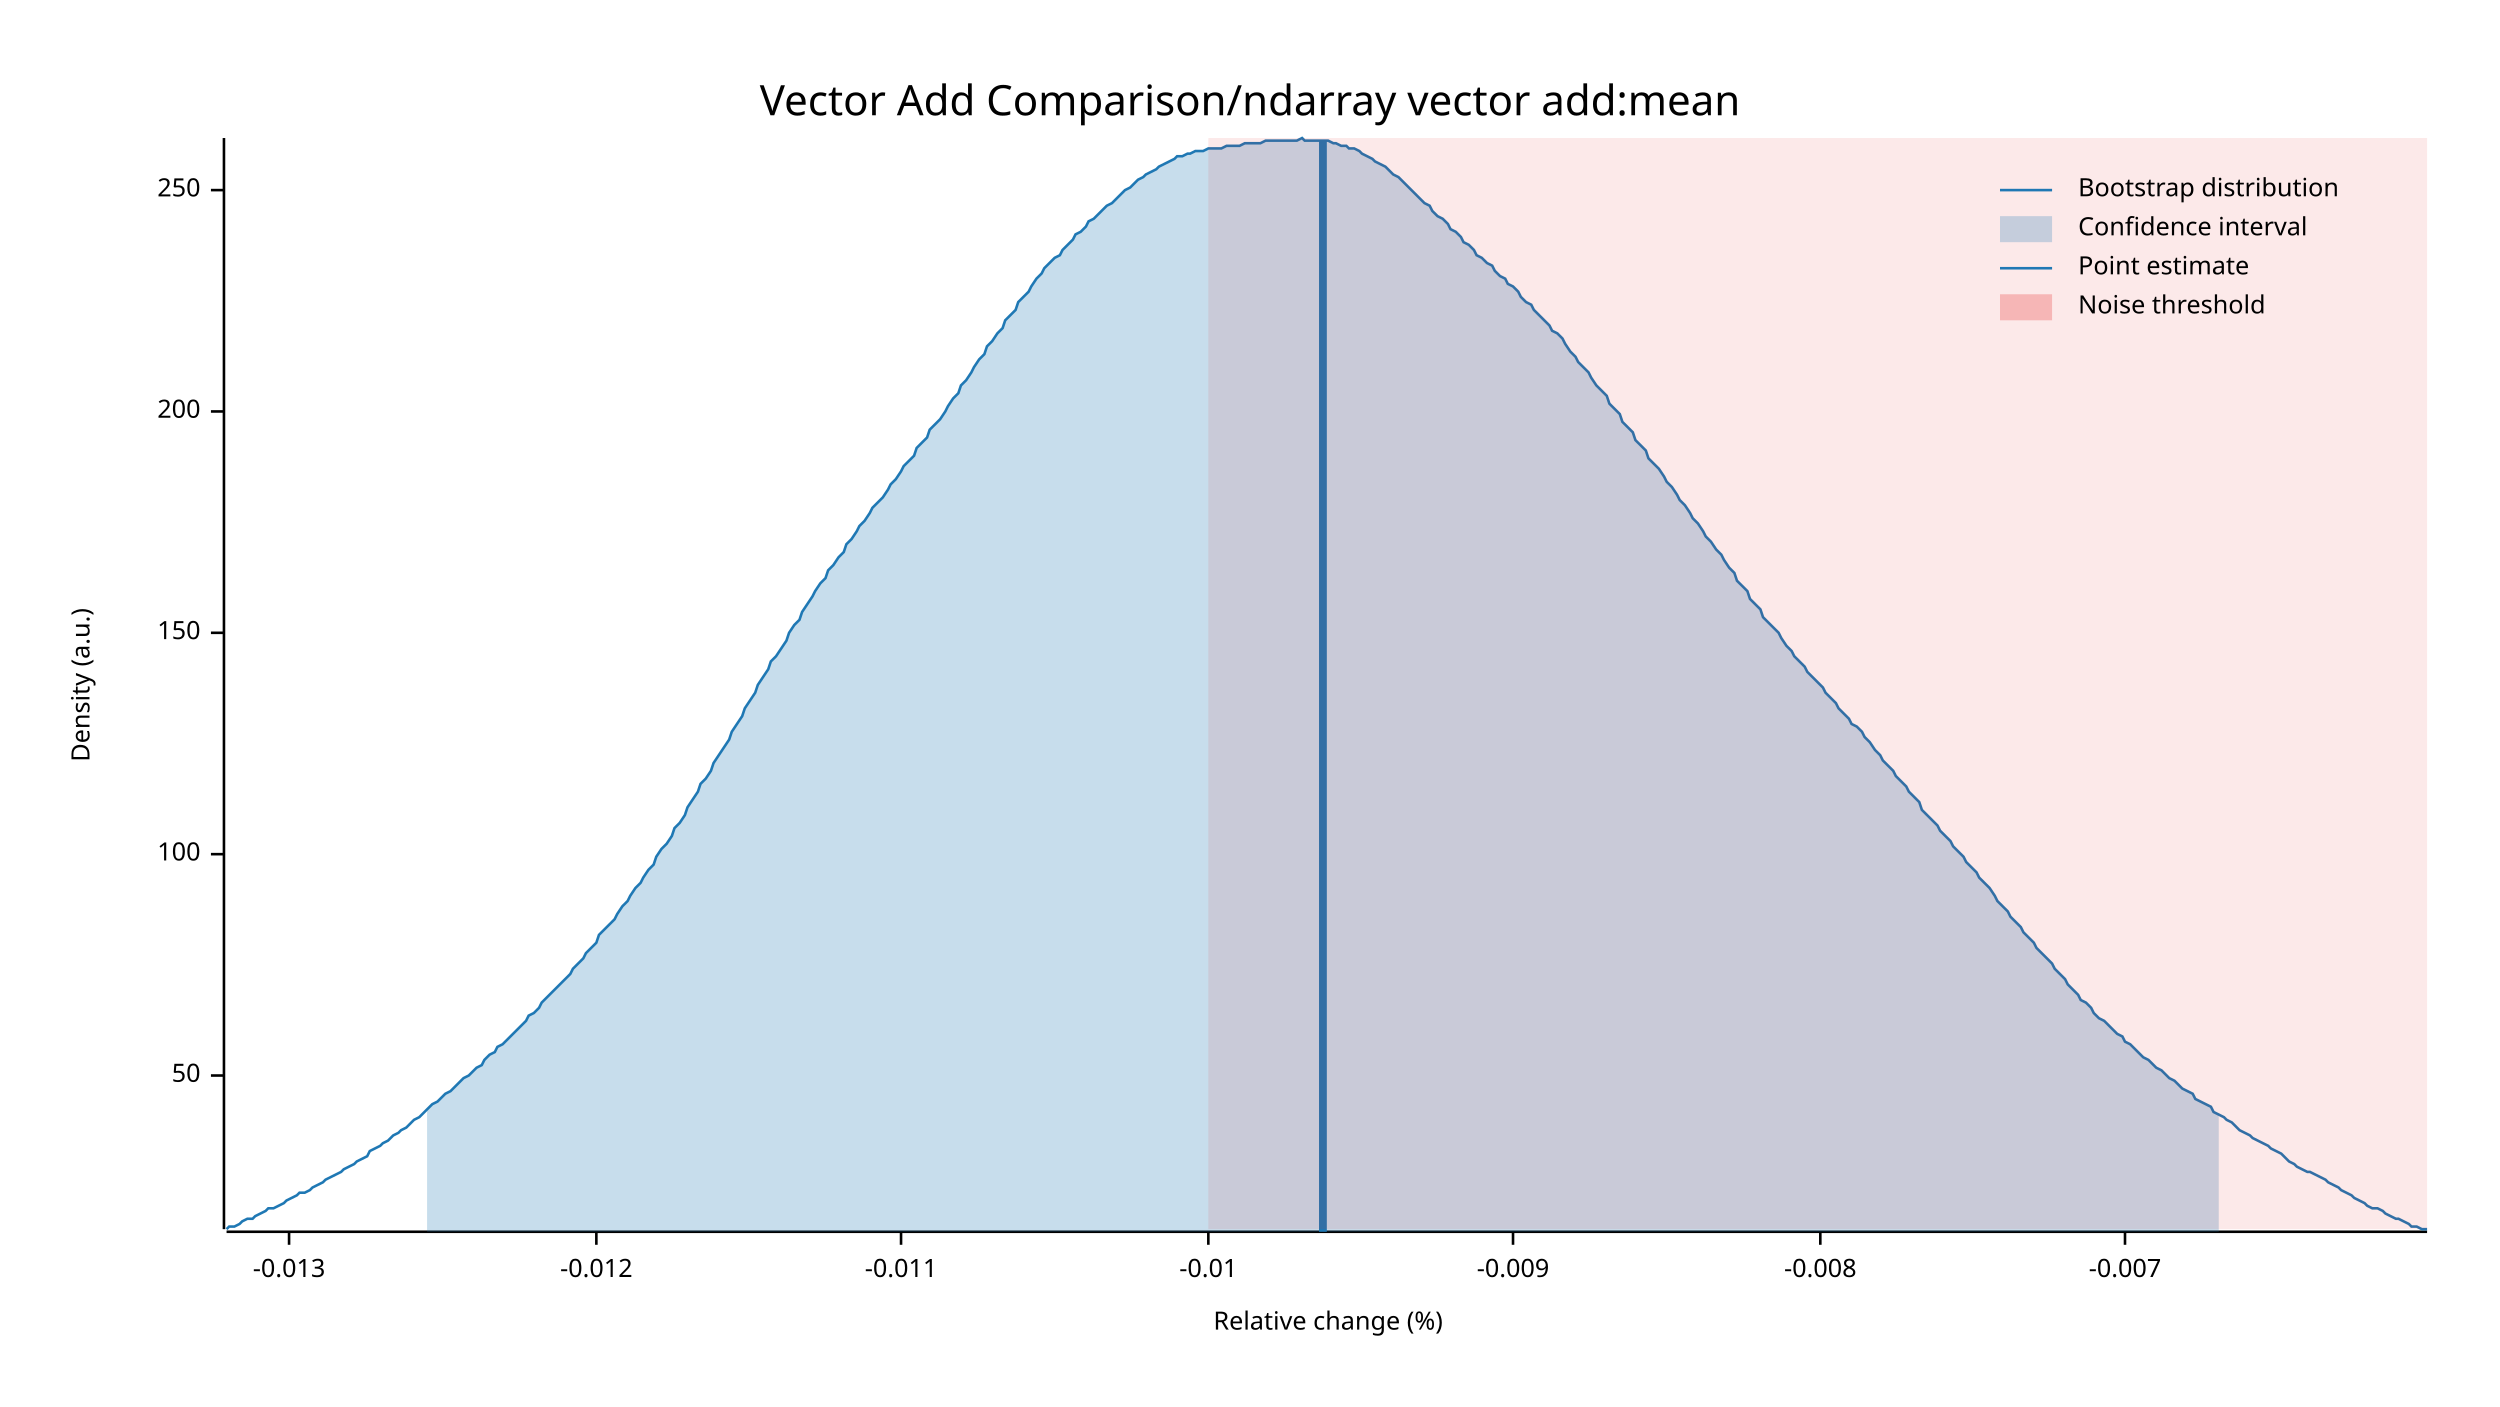
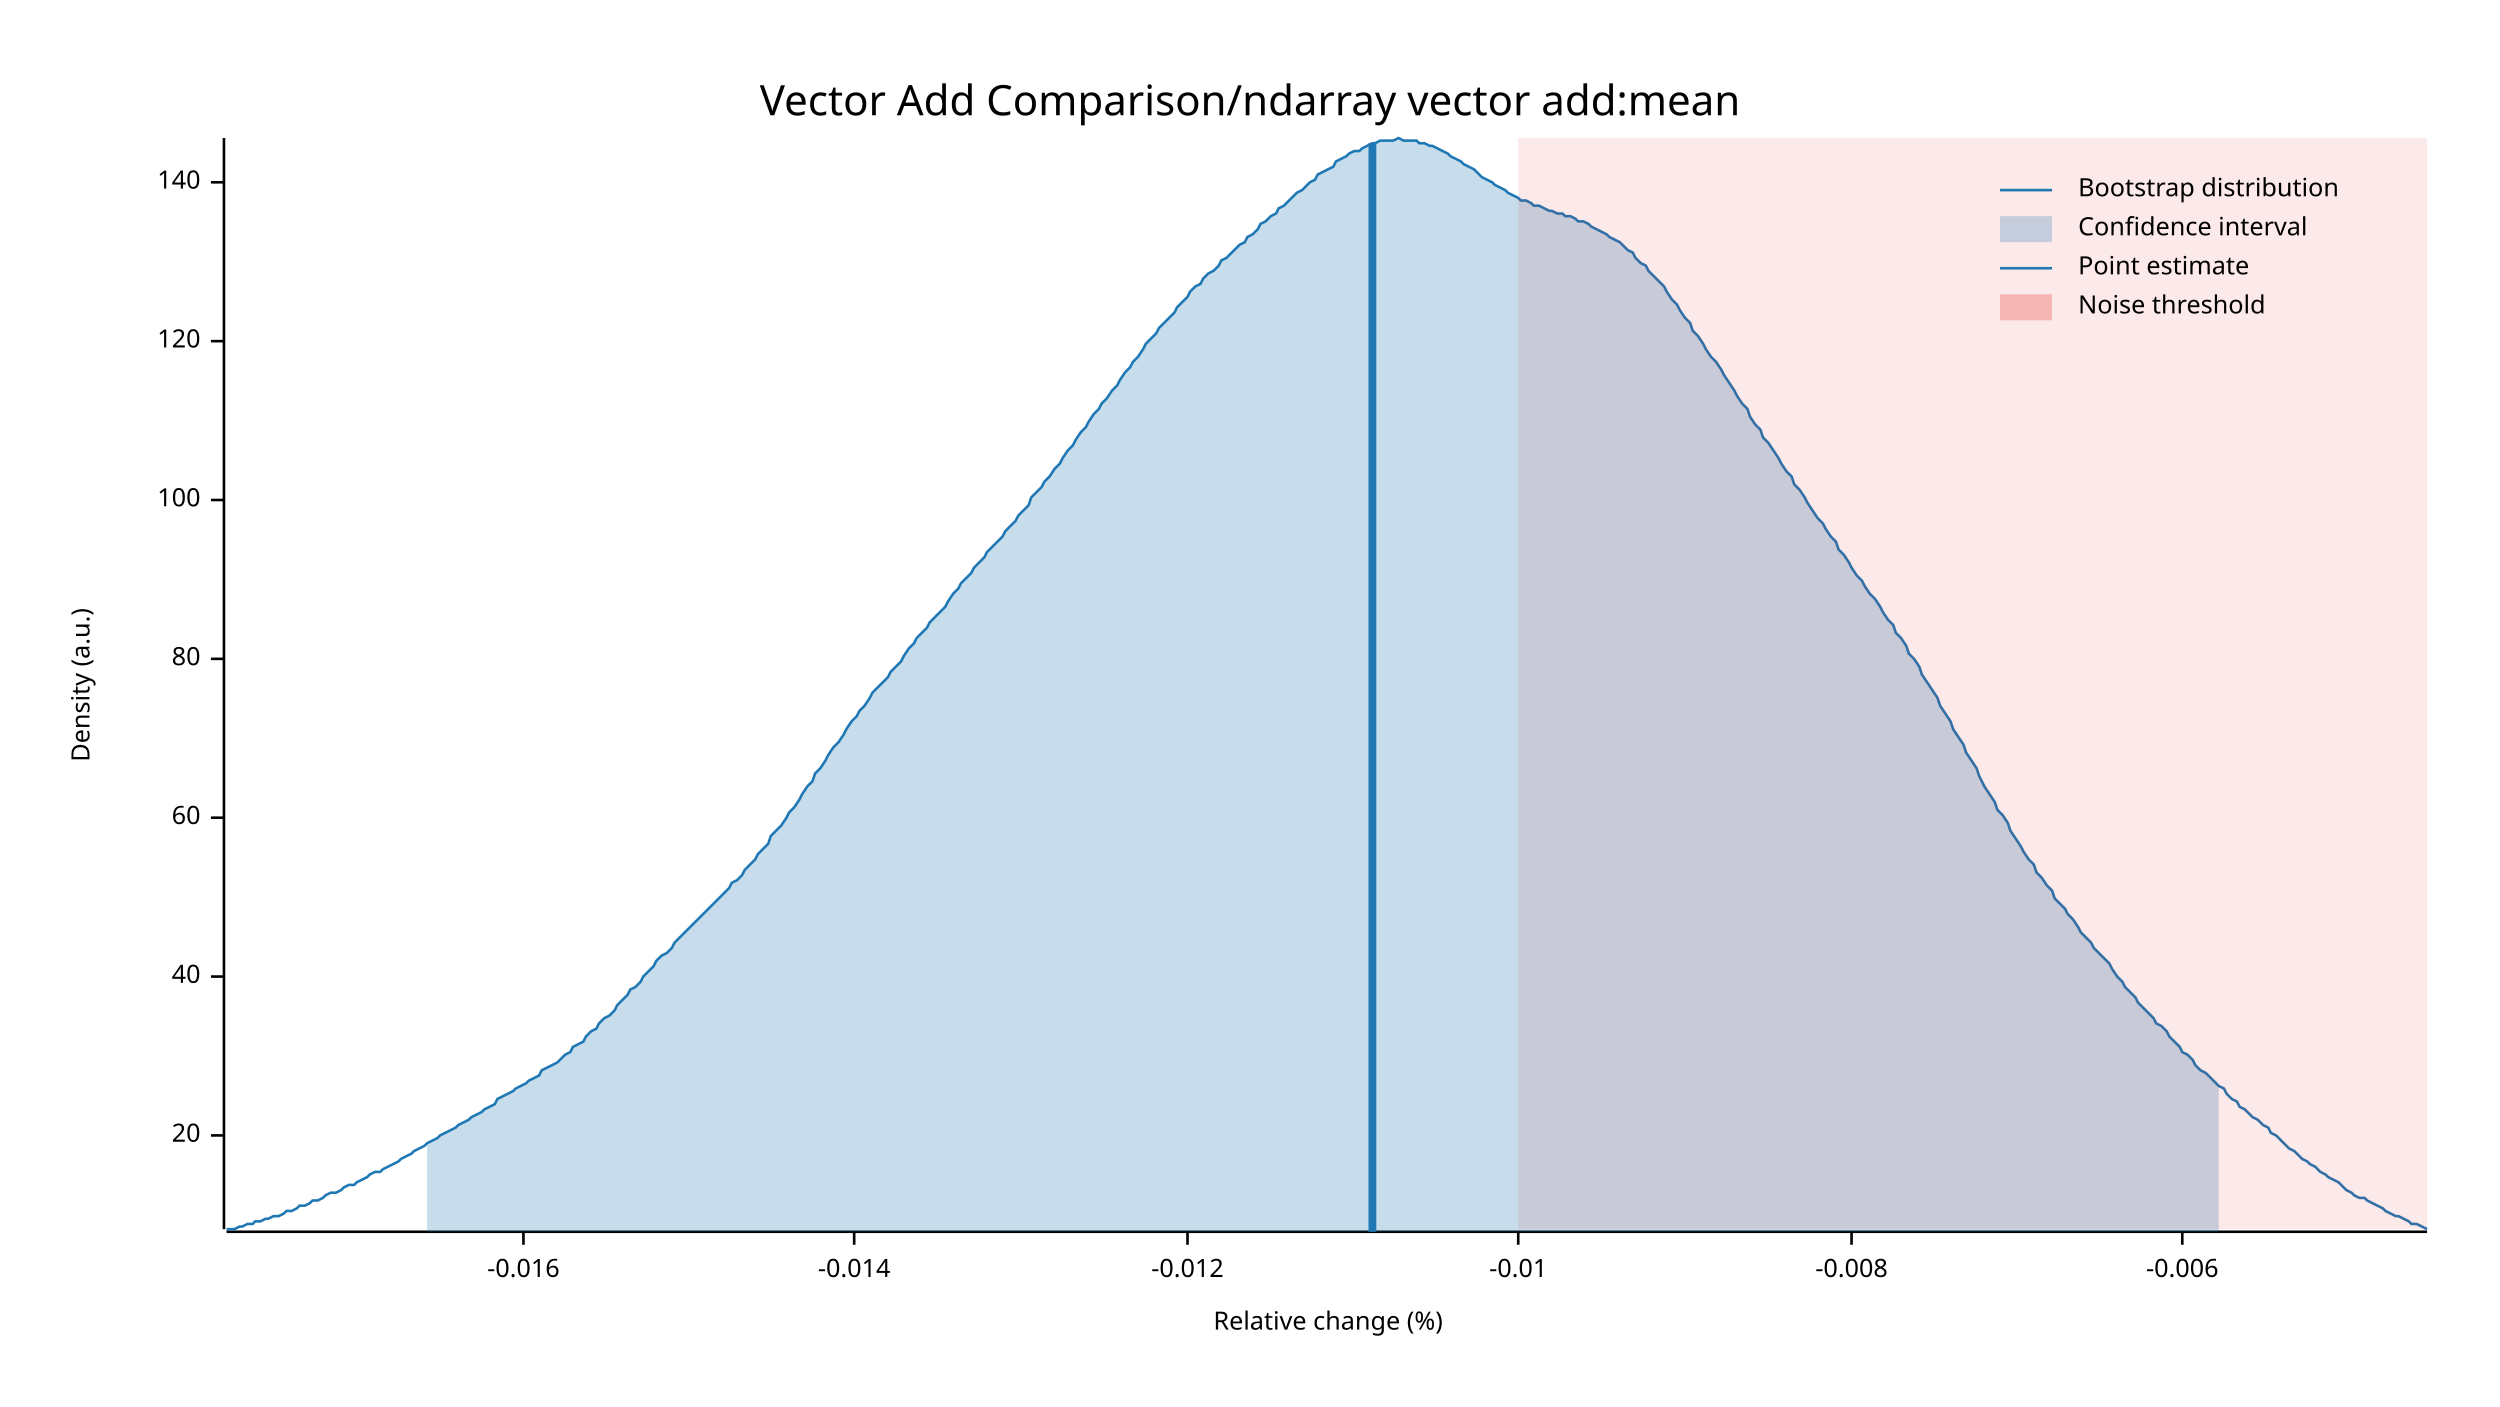
<svg xmlns="http://www.w3.org/2000/svg" width="960" height="540" viewBox="0 0 960 540">
  <text x="480" y="32" dy="0.76em" text-anchor="middle" font-family="sans-serif" font-size="16.129" opacity="1" fill="#000000">
Vector Add Comparison/ndarray vector add:mean
</text>
  <text x="27" y="263" dy="0.76em" text-anchor="middle" font-family="sans-serif" font-size="9.677" opacity="1" fill="#000000" transform="rotate(270, 27, 263)">
Density (a.u.)
</text>
  <text x="510" y="513" dy="-0.5ex" text-anchor="middle" font-family="sans-serif" font-size="9.677" opacity="1" fill="#000000">
Relative change (%)
</text>
  <polyline fill="none" opacity="1" stroke="#000000" stroke-width="1" points="86,53 86,472 " />
-   <text x="77" y="413" dy="0.5ex" text-anchor="end" font-family="sans-serif" font-size="9.677" opacity="1" fill="#000000">
- 50
+   <text x="77" y="436" dy="0.5ex" text-anchor="end" font-family="sans-serif" font-size="9.677" opacity="1" fill="#000000">
+ 20
</text>
-   <polyline fill="none" opacity="1" stroke="#000000" stroke-width="1" points="81,413 86,413 " />
-   <text x="77" y="328" dy="0.5ex" text-anchor="end" font-family="sans-serif" font-size="9.677" opacity="1" fill="#000000">
+   <polyline fill="none" opacity="1" stroke="#000000" stroke-width="1" points="81,436 86,436 " />
+   <text x="77" y="375" dy="0.5ex" text-anchor="end" font-family="sans-serif" font-size="9.677" opacity="1" fill="#000000">
+ 40
+ </text>
+   <polyline fill="none" opacity="1" stroke="#000000" stroke-width="1" points="81,375 86,375 " />
+   <text x="77" y="314" dy="0.5ex" text-anchor="end" font-family="sans-serif" font-size="9.677" opacity="1" fill="#000000">
+ 60
+ </text>
+   <polyline fill="none" opacity="1" stroke="#000000" stroke-width="1" points="81,314 86,314 " />
+   <text x="77" y="253" dy="0.5ex" text-anchor="end" font-family="sans-serif" font-size="9.677" opacity="1" fill="#000000">
+ 80
+ </text>
+   <polyline fill="none" opacity="1" stroke="#000000" stroke-width="1" points="81,253 86,253 " />
+   <text x="77" y="192" dy="0.5ex" text-anchor="end" font-family="sans-serif" font-size="9.677" opacity="1" fill="#000000">
100
</text>
-   <polyline fill="none" opacity="1" stroke="#000000" stroke-width="1" points="81,328 86,328 " />
-   <text x="77" y="243" dy="0.5ex" text-anchor="end" font-family="sans-serif" font-size="9.677" opacity="1" fill="#000000">
- 150
+   <polyline fill="none" opacity="1" stroke="#000000" stroke-width="1" points="81,192 86,192 " />
+   <text x="77" y="131" dy="0.5ex" text-anchor="end" font-family="sans-serif" font-size="9.677" opacity="1" fill="#000000">
+ 120
</text>
-   <polyline fill="none" opacity="1" stroke="#000000" stroke-width="1" points="81,243 86,243 " />
-   <text x="77" y="158" dy="0.5ex" text-anchor="end" font-family="sans-serif" font-size="9.677" opacity="1" fill="#000000">
- 200
+   <polyline fill="none" opacity="1" stroke="#000000" stroke-width="1" points="81,131 86,131 " />
+   <text x="77" y="70" dy="0.5ex" text-anchor="end" font-family="sans-serif" font-size="9.677" opacity="1" fill="#000000">
+ 140
</text>
-   <polyline fill="none" opacity="1" stroke="#000000" stroke-width="1" points="81,158 86,158 " />
-   <text x="77" y="73" dy="0.5ex" text-anchor="end" font-family="sans-serif" font-size="9.677" opacity="1" fill="#000000">
- 250
+   <polyline fill="none" opacity="1" stroke="#000000" stroke-width="1" points="81,70 86,70 " />
+   <polyline fill="none" opacity="1" stroke="#000000" stroke-width="1" points="87,473 932,473 " />
+   <text x="201" y="483" dy="0.76em" text-anchor="middle" font-family="sans-serif" font-size="9.677" opacity="1" fill="#000000">
+ -0.016
</text>
-   <polyline fill="none" opacity="1" stroke="#000000" stroke-width="1" points="81,73 86,73 " />
-   <polyline fill="none" opacity="1" stroke="#000000" stroke-width="1" points="87,473 932,473 " />
-   <text x="111" y="483" dy="0.76em" text-anchor="middle" font-family="sans-serif" font-size="9.677" opacity="1" fill="#000000">
- -0.013
+   <polyline fill="none" opacity="1" stroke="#000000" stroke-width="1" points="201,473 201,478 " />
+   <text x="328" y="483" dy="0.76em" text-anchor="middle" font-family="sans-serif" font-size="9.677" opacity="1" fill="#000000">
+ -0.014
</text>
-   <polyline fill="none" opacity="1" stroke="#000000" stroke-width="1" points="111,473 111,478 " />
-   <text x="229" y="483" dy="0.76em" text-anchor="middle" font-family="sans-serif" font-size="9.677" opacity="1" fill="#000000">
+   <polyline fill="none" opacity="1" stroke="#000000" stroke-width="1" points="328,473 328,478 " />
+   <text x="456" y="483" dy="0.76em" text-anchor="middle" font-family="sans-serif" font-size="9.677" opacity="1" fill="#000000">
-0.012
</text>
-   <polyline fill="none" opacity="1" stroke="#000000" stroke-width="1" points="229,473 229,478 " />
-   <text x="346" y="483" dy="0.76em" text-anchor="middle" font-family="sans-serif" font-size="9.677" opacity="1" fill="#000000">
- -0.011
- </text>
-   <polyline fill="none" opacity="1" stroke="#000000" stroke-width="1" points="346,473 346,478 " />
-   <text x="464" y="483" dy="0.76em" text-anchor="middle" font-family="sans-serif" font-size="9.677" opacity="1" fill="#000000">
+   <polyline fill="none" opacity="1" stroke="#000000" stroke-width="1" points="456,473 456,478 " />
+   <text x="583" y="483" dy="0.76em" text-anchor="middle" font-family="sans-serif" font-size="9.677" opacity="1" fill="#000000">
-0.01
</text>
-   <polyline fill="none" opacity="1" stroke="#000000" stroke-width="1" points="464,473 464,478 " />
-   <text x="581" y="483" dy="0.76em" text-anchor="middle" font-family="sans-serif" font-size="9.677" opacity="1" fill="#000000">
- -0.009
- </text>
-   <polyline fill="none" opacity="1" stroke="#000000" stroke-width="1" points="581,473 581,478 " />
-   <text x="699" y="483" dy="0.76em" text-anchor="middle" font-family="sans-serif" font-size="9.677" opacity="1" fill="#000000">
+   <polyline fill="none" opacity="1" stroke="#000000" stroke-width="1" points="583,473 583,478 " />
+   <text x="711" y="483" dy="0.76em" text-anchor="middle" font-family="sans-serif" font-size="9.677" opacity="1" fill="#000000">
-0.008
</text>
-   <polyline fill="none" opacity="1" stroke="#000000" stroke-width="1" points="699,473 699,478 " />
-   <text x="816" y="483" dy="0.76em" text-anchor="middle" font-family="sans-serif" font-size="9.677" opacity="1" fill="#000000">
- -0.007
+   <polyline fill="none" opacity="1" stroke="#000000" stroke-width="1" points="711,473 711,478 " />
+   <text x="838" y="483" dy="0.76em" text-anchor="middle" font-family="sans-serif" font-size="9.677" opacity="1" fill="#000000">
+ -0.006
</text>
-   <polyline fill="none" opacity="1" stroke="#000000" stroke-width="1" points="816,473 816,478 " />
-   <polyline fill="none" opacity="1" stroke="#1F78B4" stroke-width="1" points="87,472 88,471 90,471 92,470 93,469 95,468 97,468 98,467 100,466 102,465 103,464 105,464 107,463 109,462 110,461 112,460 114,459 115,458 117,458 119,457 120,456 122,455 124,454 125,453 127,452 129,451 131,450 132,449 134,448 136,447 137,446 139,445 141,444 142,442 144,441 146,440 147,439 149,438 151,436 153,435 154,434 156,433 158,431 159,430 161,429 163,427 164,426 166,424 168,423 169,422 171,420 173,419 175,417 176,416 178,414 180,413 181,412 183,410 185,409 186,407 188,405 190,404 191,402 193,401 195,399 197,397 198,396 200,394 202,392 203,390 205,389 207,387 208,385 210,383 212,381 214,379 215,378 217,376 219,374 220,372 222,370 224,368 225,366 227,364 229,362 230,359 232,357 234,355 236,353 237,351 239,348 241,346 242,344 244,341 246,339 247,337 249,334 251,332 252,329 254,326 256,324 258,321 259,318 261,316 263,313 264,310 266,307 268,304 269,301 271,299 273,296 274,293 276,290 278,287 280,284 281,281 283,278 285,275 286,272 288,269 290,266 291,263 293,260 295,257 296,254 298,252 300,249 302,246 303,243 305,240 307,238 308,235 310,232 312,229 313,227 315,224 317,222 318,219 320,217 322,214 324,212 325,209 327,207 329,204 330,202 332,200 334,197 335,195 337,193 339,191 341,188 342,186 344,184 346,181 347,179 349,177 351,175 352,172 354,170 356,168 357,165 359,163 361,161 363,158 364,156 366,153 368,151 369,148 371,146 373,143 374,141 376,138 378,136 379,133 381,131 383,128 385,126 386,123 388,121 390,119 391,116 393,114 395,112 396,110 398,107 400,105 401,103 403,101 405,99 407,98 408,96 410,94 412,92 413,90 415,89 417,87 418,85 420,84 422,82 423,81 425,79 427,78 429,76 430,75 432,73 434,72 435,71 437,69 439,68 440,67 442,66 444,65 445,64 447,63 449,62 451,61 452,60 454,60 456,59 457,59 459,58 461,58 462,58 464,57 466,57 468,57 469,57 471,56 473,56 474,56 476,56 478,55 479,55 481,55 483,55 484,55 486,54 488,54 490,54 491,54 493,54 495,54 496,54 498,54 500,53 501,54 503,54 505,54 506,54 508,54 510,54 512,55 513,55 515,56 517,56 518,57 520,57 522,58 523,59 525,60 527,61 528,62 530,63 532,64 534,66 535,67 537,68 539,70 540,71 542,73 544,75 545,76 547,78 549,79 550,81 552,83 554,84 556,86 557,88 559,89 561,91 562,93 564,94 566,96 567,98 569,99 571,101 573,102 574,104 576,106 578,107 579,109 581,110 583,112 584,114 586,116 588,117 589,119 591,121 593,123 595,125 596,127 598,128 600,130 601,132 603,135 605,137 606,139 608,141 610,143 611,145 613,148 615,150 617,152 618,155 620,157 622,159 623,162 625,164 627,166 628,169 630,171 632,173 633,176 635,178 637,180 639,183 640,185 642,187 644,190 645,192 647,194 649,197 650,199 652,201 654,204 655,206 657,208 659,211 661,213 662,215 664,218 666,220 667,223 669,225 671,227 672,230 674,232 676,234 677,237 679,239 681,241 683,243 684,245 686,248 688,250 689,252 691,254 693,256 694,258 696,260 698,262 700,264 701,266 703,268 705,270 706,272 708,274 710,276 711,278 713,279 715,281 716,283 718,285 720,288 722,290 723,292 725,294 727,296 728,298 730,300 732,302 733,304 735,306 737,308 738,311 740,313 742,315 744,317 745,319 747,321 749,323 750,325 752,327 754,329 755,331 757,333 759,335 760,337 762,339 764,341 766,344 767,346 769,348 771,350 772,352 774,354 776,356 777,358 779,360 781,362 782,364 784,366 786,368 788,370 789,372 791,374 793,376 794,378 796,380 798,382 799,384 801,385 803,387 804,389 806,391 808,392 810,394 811,395 813,397 815,398 816,400 818,401 820,403 821,404 823,406 825,407 827,409 828,410 830,411 832,413 833,414 835,415 837,417 838,418 840,419 842,420 843,422 845,423 847,424 849,425 850,427 852,428 854,429 855,430 857,431 859,433 860,434 862,435 864,436 865,437 867,438 869,439 871,440 872,441 874,442 876,443 877,444 879,446 881,447 882,448 884,449 886,450 887,450 889,451 891,452 893,453 894,454 896,455 898,456 899,457 901,458 903,459 904,460 906,461 908,462 909,463 911,464 913,464 915,465 916,466 918,467 920,468 921,468 923,469 925,470 926,471 928,471 930,472 932,472 " />
-   <polygon opacity="0.25" fill="#1F78B4" points="164,426 166,424 168,423 169,422 171,420 173,419 175,417 176,416 178,414 180,413 181,412 183,410 185,409 186,407 188,405 190,404 191,402 193,401 195,399 197,397 198,396 200,394 202,392 203,390 205,389 207,387 208,385 210,383 212,381 214,379 215,378 217,376 219,374 220,372 222,370 224,368 225,366 227,364 229,362 230,359 232,357 234,355 236,353 237,351 239,348 241,346 242,344 244,341 246,339 247,337 249,334 251,332 252,329 254,326 256,324 258,321 259,318 261,316 263,313 264,310 266,307 268,304 269,301 271,299 273,296 274,293 276,290 278,287 280,284 281,281 283,278 285,275 286,272 288,269 290,266 291,263 293,260 295,257 296,254 298,252 300,249 302,246 303,243 305,240 307,238 308,235 310,232 312,229 313,227 315,224 317,222 318,219 320,217 322,214 324,212 325,209 327,207 329,204 330,202 332,200 334,197 335,195 337,193 339,191 341,188 342,186 344,184 346,181 347,179 349,177 351,175 352,172 354,170 356,168 357,165 359,163 361,161 363,158 364,156 366,153 368,151 369,148 371,146 373,143 374,141 376,138 378,136 379,133 381,131 383,128 385,126 386,123 388,121 390,119 391,116 393,114 395,112 396,110 398,107 400,105 401,103 403,101 405,99 407,98 408,96 410,94 412,92 413,90 415,89 417,87 418,85 420,84 422,82 423,81 425,79 427,78 429,76 430,75 432,73 434,72 435,71 437,69 439,68 440,67 442,66 444,65 445,64 447,63 449,62 451,61 452,60 454,60 456,59 457,59 459,58 461,58 462,58 464,57 466,57 468,57 469,57 471,56 473,56 474,56 476,56 478,55 479,55 481,55 483,55 484,55 486,54 488,54 490,54 491,54 493,54 495,54 496,54 498,54 500,53 501,54 503,54 505,54 506,54 508,54 510,54 512,55 513,55 515,56 517,56 518,57 520,57 522,58 523,59 525,60 527,61 528,62 530,63 532,64 534,66 535,67 537,68 539,70 540,71 542,73 544,75 545,76 547,78 549,79 550,81 552,83 554,84 556,86 557,88 559,89 561,91 562,93 564,94 566,96 567,98 569,99 571,101 573,102 574,104 576,106 578,107 579,109 581,110 583,112 584,114 586,116 588,117 589,119 591,121 593,123 595,125 596,127 598,128 600,130 601,132 603,135 605,137 606,139 608,141 610,143 611,145 613,148 615,150 617,152 618,155 620,157 622,159 623,162 625,164 627,166 628,169 630,171 632,173 633,176 635,178 637,180 639,183 640,185 642,187 644,190 645,192 647,194 649,197 650,199 652,201 654,204 655,206 657,208 659,211 661,213 662,215 664,218 666,220 667,223 669,225 671,227 672,230 674,232 676,234 677,237 679,239 681,241 683,243 684,245 686,248 688,250 689,252 691,254 693,256 694,258 696,260 698,262 700,264 701,266 703,268 705,270 706,272 708,274 710,276 711,278 713,279 715,281 716,283 718,285 720,288 722,290 723,292 725,294 727,296 728,298 730,300 732,302 733,304 735,306 737,308 738,311 740,313 742,315 744,317 745,319 747,321 749,323 750,325 752,327 754,329 755,331 757,333 759,335 760,337 762,339 764,341 766,344 767,346 769,348 771,350 772,352 774,354 776,356 777,358 779,360 781,362 782,364 784,366 786,368 788,370 789,372 791,374 793,376 794,378 796,380 798,382 799,384 801,385 803,387 804,389 806,391 808,392 810,394 811,395 813,397 815,398 816,400 818,401 820,403 821,404 823,406 825,407 827,409 828,410 830,411 832,413 833,414 835,415 837,417 838,418 840,419 842,420 843,422 845,423 847,424 849,425 850,427 852,428 852,473 164,473 " />
-   <polyline fill="none" opacity="1" stroke="#1F78B4" stroke-width="3" points="508,473 508,54 " />
-   <rect x="464" y="53" width="468" height="419" opacity="0.1" fill="#E31A1C" stroke="none" />
+   <polyline fill="none" opacity="1" stroke="#000000" stroke-width="1" points="838,473 838,478 " />
+   <polyline fill="none" opacity="1" stroke="#1F78B4" stroke-width="1" points="87,472 88,472 90,472 92,471 93,471 95,470 97,470 98,469 100,469 102,468 103,468 105,467 107,467 109,466 110,465 112,465 114,464 115,463 117,463 119,462 120,461 122,461 124,460 125,459 127,458 129,458 131,457 132,456 134,455 136,455 137,454 139,453 141,452 142,451 144,450 146,450 147,449 149,448 151,447 153,446 154,445 156,444 158,443 159,442 161,441 163,440 164,439 166,438 168,437 169,436 171,435 173,434 175,433 176,432 178,431 180,430 181,429 183,428 185,427 186,426 188,425 190,424 191,422 193,421 195,420 197,419 198,418 200,417 202,416 203,415 205,414 207,413 208,411 210,410 212,409 214,408 215,407 217,405 219,404 220,402 222,401 224,400 225,398 227,396 229,395 230,393 232,391 234,390 236,388 237,386 239,384 241,382 242,380 244,379 246,377 247,375 249,373 251,371 252,369 254,367 256,366 258,364 259,362 261,360 263,358 264,357 266,355 268,353 269,352 271,350 273,348 274,347 276,345 278,343 280,341 281,339 283,338 285,336 286,334 288,332 290,330 291,328 293,326 295,324 296,321 298,319 300,317 302,314 303,312 305,310 307,307 308,305 310,302 312,300 313,297 315,295 317,292 318,290 320,287 322,285 324,282 325,280 327,277 329,275 330,273 332,271 334,268 335,266 337,264 339,262 341,260 342,258 344,256 346,254 347,252 349,249 351,247 352,245 354,243 356,241 357,239 359,237 361,235 363,233 364,231 366,228 368,226 369,224 371,222 373,220 374,218 376,216 378,214 379,212 381,210 383,208 385,206 386,204 388,202 390,200 391,198 393,196 395,194 396,191 398,189 400,187 401,185 403,183 405,180 407,178 408,176 410,173 412,171 413,169 415,166 417,164 418,162 420,159 422,157 423,155 425,153 427,150 429,148 430,146 432,143 434,141 435,139 437,137 439,134 440,132 442,130 444,128 445,126 447,124 449,122 451,120 452,118 454,116 456,114 457,112 459,110 461,109 462,107 464,105 466,104 468,102 469,100 471,99 473,97 474,96 476,94 478,93 479,91 481,90 483,88 484,86 486,85 488,83 490,82 491,80 493,79 495,77 496,76 498,74 500,73 501,72 503,70 505,69 506,67 508,66 510,65 512,64 513,62 515,61 517,60 518,59 520,58 522,58 523,57 525,56 527,55 528,55 530,54 532,54 534,54 535,54 537,53 539,54 540,54 542,54 544,54 545,55 547,55 549,56 550,56 552,57 554,58 556,59 557,60 559,61 561,62 562,63 564,64 566,65 567,66 569,68 571,69 573,70 574,71 576,72 578,73 579,74 581,75 583,76 584,77 586,77 588,78 589,79 591,79 593,80 595,81 596,81 598,82 600,82 601,83 603,83 605,84 606,85 608,85 610,86 611,87 613,88 615,89 617,90 618,91 620,92 622,93 623,94 625,96 627,97 628,99 630,101 632,102 633,104 635,106 637,108 639,110 640,112 642,115 644,117 645,119 647,122 649,124 650,127 652,129 654,132 655,134 657,137 659,139 661,142 662,144 664,147 666,150 667,152 669,155 671,157 672,160 674,163 676,165 677,168 679,170 681,173 683,176 684,178 686,181 688,183 689,186 691,188 693,191 694,193 696,196 698,199 700,201 701,203 703,206 705,208 706,211 708,213 710,216 711,218 713,221 715,223 716,225 718,228 720,230 722,233 723,235 725,238 727,240 728,243 730,245 732,248 733,251 735,253 737,256 738,259 740,262 742,265 744,268 745,271 747,274 749,277 750,280 752,283 754,286 755,289 757,292 759,295 760,298 762,302 764,305 766,308 767,311 769,313 771,316 772,319 774,322 776,325 777,327 779,330 781,332 782,335 784,337 786,340 788,342 789,345 791,347 793,349 794,351 796,353 798,356 799,358 801,360 803,362 804,364 806,366 808,368 810,370 811,372 813,375 815,377 816,379 818,381 820,383 821,385 823,387 825,389 827,391 828,393 830,394 832,396 833,398 835,400 837,402 838,404 840,405 842,407 843,409 845,411 847,412 849,414 850,415 852,417 854,418 855,420 857,422 859,423 860,425 862,426 864,428 865,429 867,430 869,432 871,433 872,435 874,436 876,438 877,439 879,441 881,442 882,443 884,445 886,446 887,447 889,448 891,450 893,451 894,452 896,453 898,454 899,455 901,457 903,458 904,459 906,460 908,460 909,461 911,462 913,463 915,464 916,465 918,466 920,467 921,467 923,468 925,469 926,470 928,470 930,471 932,472 " />
+   <polygon opacity="0.25" fill="#1F78B4" points="164,439 166,438 168,437 169,436 171,435 173,434 175,433 176,432 178,431 180,430 181,429 183,428 185,427 186,426 188,425 190,424 191,422 193,421 195,420 197,419 198,418 200,417 202,416 203,415 205,414 207,413 208,411 210,410 212,409 214,408 215,407 217,405 219,404 220,402 222,401 224,400 225,398 227,396 229,395 230,393 232,391 234,390 236,388 237,386 239,384 241,382 242,380 244,379 246,377 247,375 249,373 251,371 252,369 254,367 256,366 258,364 259,362 261,360 263,358 264,357 266,355 268,353 269,352 271,350 273,348 274,347 276,345 278,343 280,341 281,339 283,338 285,336 286,334 288,332 290,330 291,328 293,326 295,324 296,321 298,319 300,317 302,314 303,312 305,310 307,307 308,305 310,302 312,300 313,297 315,295 317,292 318,290 320,287 322,285 324,282 325,280 327,277 329,275 330,273 332,271 334,268 335,266 337,264 339,262 341,260 342,258 344,256 346,254 347,252 349,249 351,247 352,245 354,243 356,241 357,239 359,237 361,235 363,233 364,231 366,228 368,226 369,224 371,222 373,220 374,218 376,216 378,214 379,212 381,210 383,208 385,206 386,204 388,202 390,200 391,198 393,196 395,194 396,191 398,189 400,187 401,185 403,183 405,180 407,178 408,176 410,173 412,171 413,169 415,166 417,164 418,162 420,159 422,157 423,155 425,153 427,150 429,148 430,146 432,143 434,141 435,139 437,137 439,134 440,132 442,130 444,128 445,126 447,124 449,122 451,120 452,118 454,116 456,114 457,112 459,110 461,109 462,107 464,105 466,104 468,102 469,100 471,99 473,97 474,96 476,94 478,93 479,91 481,90 483,88 484,86 486,85 488,83 490,82 491,80 493,79 495,77 496,76 498,74 500,73 501,72 503,70 505,69 506,67 508,66 510,65 512,64 513,62 515,61 517,60 518,59 520,58 522,58 523,57 525,56 527,55 528,55 530,54 532,54 534,54 535,54 537,53 539,54 540,54 542,54 544,54 545,55 547,55 549,56 550,56 552,57 554,58 556,59 557,60 559,61 561,62 562,63 564,64 566,65 567,66 569,68 571,69 573,70 574,71 576,72 578,73 579,74 581,75 583,76 584,77 586,77 588,78 589,79 591,79 593,80 595,81 596,81 598,82 600,82 601,83 603,83 605,84 606,85 608,85 610,86 611,87 613,88 615,89 617,90 618,91 620,92 622,93 623,94 625,96 627,97 628,99 630,101 632,102 633,104 635,106 637,108 639,110 640,112 642,115 644,117 645,119 647,122 649,124 650,127 652,129 654,132 655,134 657,137 659,139 661,142 662,144 664,147 666,150 667,152 669,155 671,157 672,160 674,163 676,165 677,168 679,170 681,173 683,176 684,178 686,181 688,183 689,186 691,188 693,191 694,193 696,196 698,199 700,201 701,203 703,206 705,208 706,211 708,213 710,216 711,218 713,221 715,223 716,225 718,228 720,230 722,233 723,235 725,238 727,240 728,243 730,245 732,248 733,251 735,253 737,256 738,259 740,262 742,265 744,268 745,271 747,274 749,277 750,280 752,283 754,286 755,289 757,292 759,295 760,298 762,302 764,305 766,308 767,311 769,313 771,316 772,319 774,322 776,325 777,327 779,330 781,332 782,335 784,337 786,340 788,342 789,345 791,347 793,349 794,351 796,353 798,356 799,358 801,360 803,362 804,364 806,366 808,368 810,370 811,372 813,375 815,377 816,379 818,381 820,383 821,385 823,387 825,389 827,391 828,393 830,394 832,396 833,398 835,400 837,402 838,404 840,405 842,407 843,409 845,411 847,412 849,414 850,415 852,417 852,473 164,473 " />
+   <polyline fill="none" opacity="1" stroke="#1F78B4" stroke-width="3" points="527,473 527,55 " />
+   <rect x="583" y="53" width="349" height="419" opacity="0.1" fill="#E31A1C" stroke="none" />
  <text x="798" y="68" dy="0.76em" text-anchor="start" font-family="sans-serif" font-size="9.677" opacity="1" fill="#000000">
Bootstrap distribution
</text>
  <text x="798" y="83" dy="0.76em" text-anchor="start" font-family="sans-serif" font-size="9.677" opacity="1" fill="#000000">
Confidence interval
</text>
  <text x="798" y="98" dy="0.76em" text-anchor="start" font-family="sans-serif" font-size="9.677" opacity="1" fill="#000000">
Point estimate
</text>
  <text x="798" y="113" dy="0.76em" text-anchor="start" font-family="sans-serif" font-size="9.677" opacity="1" fill="#000000">
Noise threshold
</text>
  <polyline fill="none" opacity="1" stroke="#1F78B4" stroke-width="1" points="768,73 788,73 " />
  <rect x="768" y="83" width="20" height="10" opacity="0.25" fill="#1F78B4" stroke="none" />
  <polyline fill="none" opacity="1" stroke="#1F78B4" stroke-width="1" points="768,103 788,103 " />
  <rect x="768" y="113" width="20" height="10" opacity="0.25" fill="#E31A1C" stroke="none" />
</svg>
